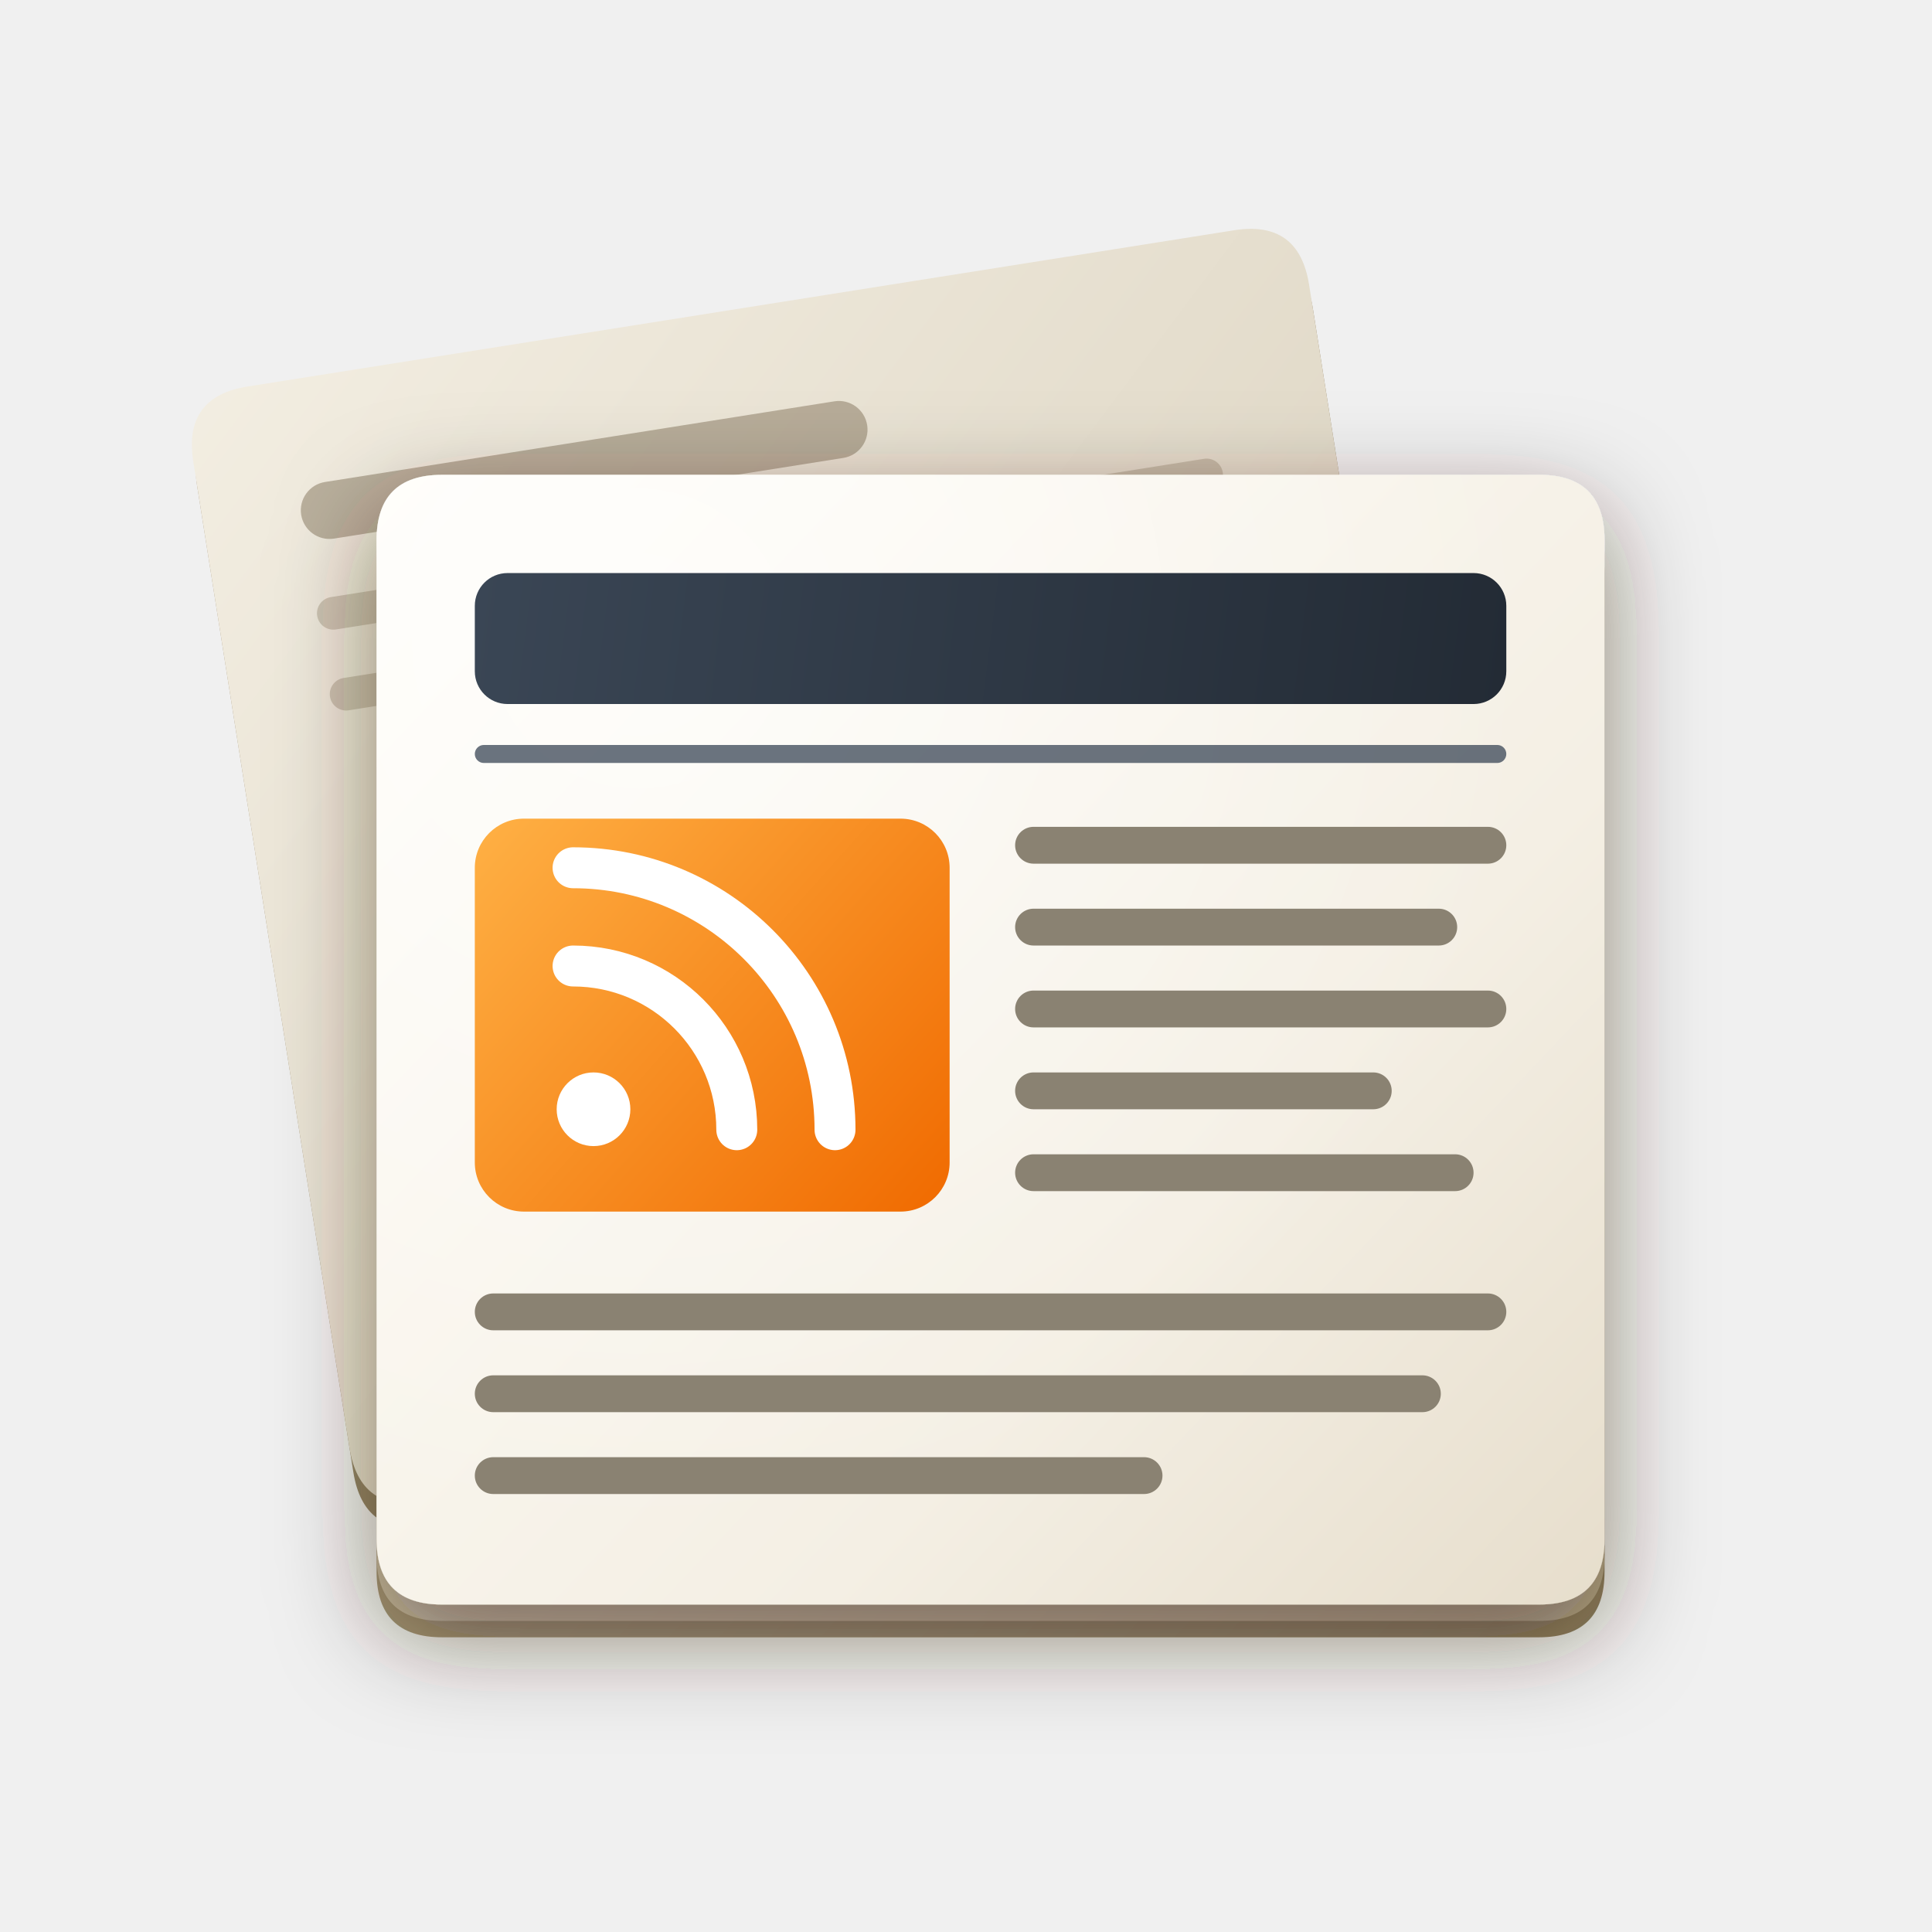
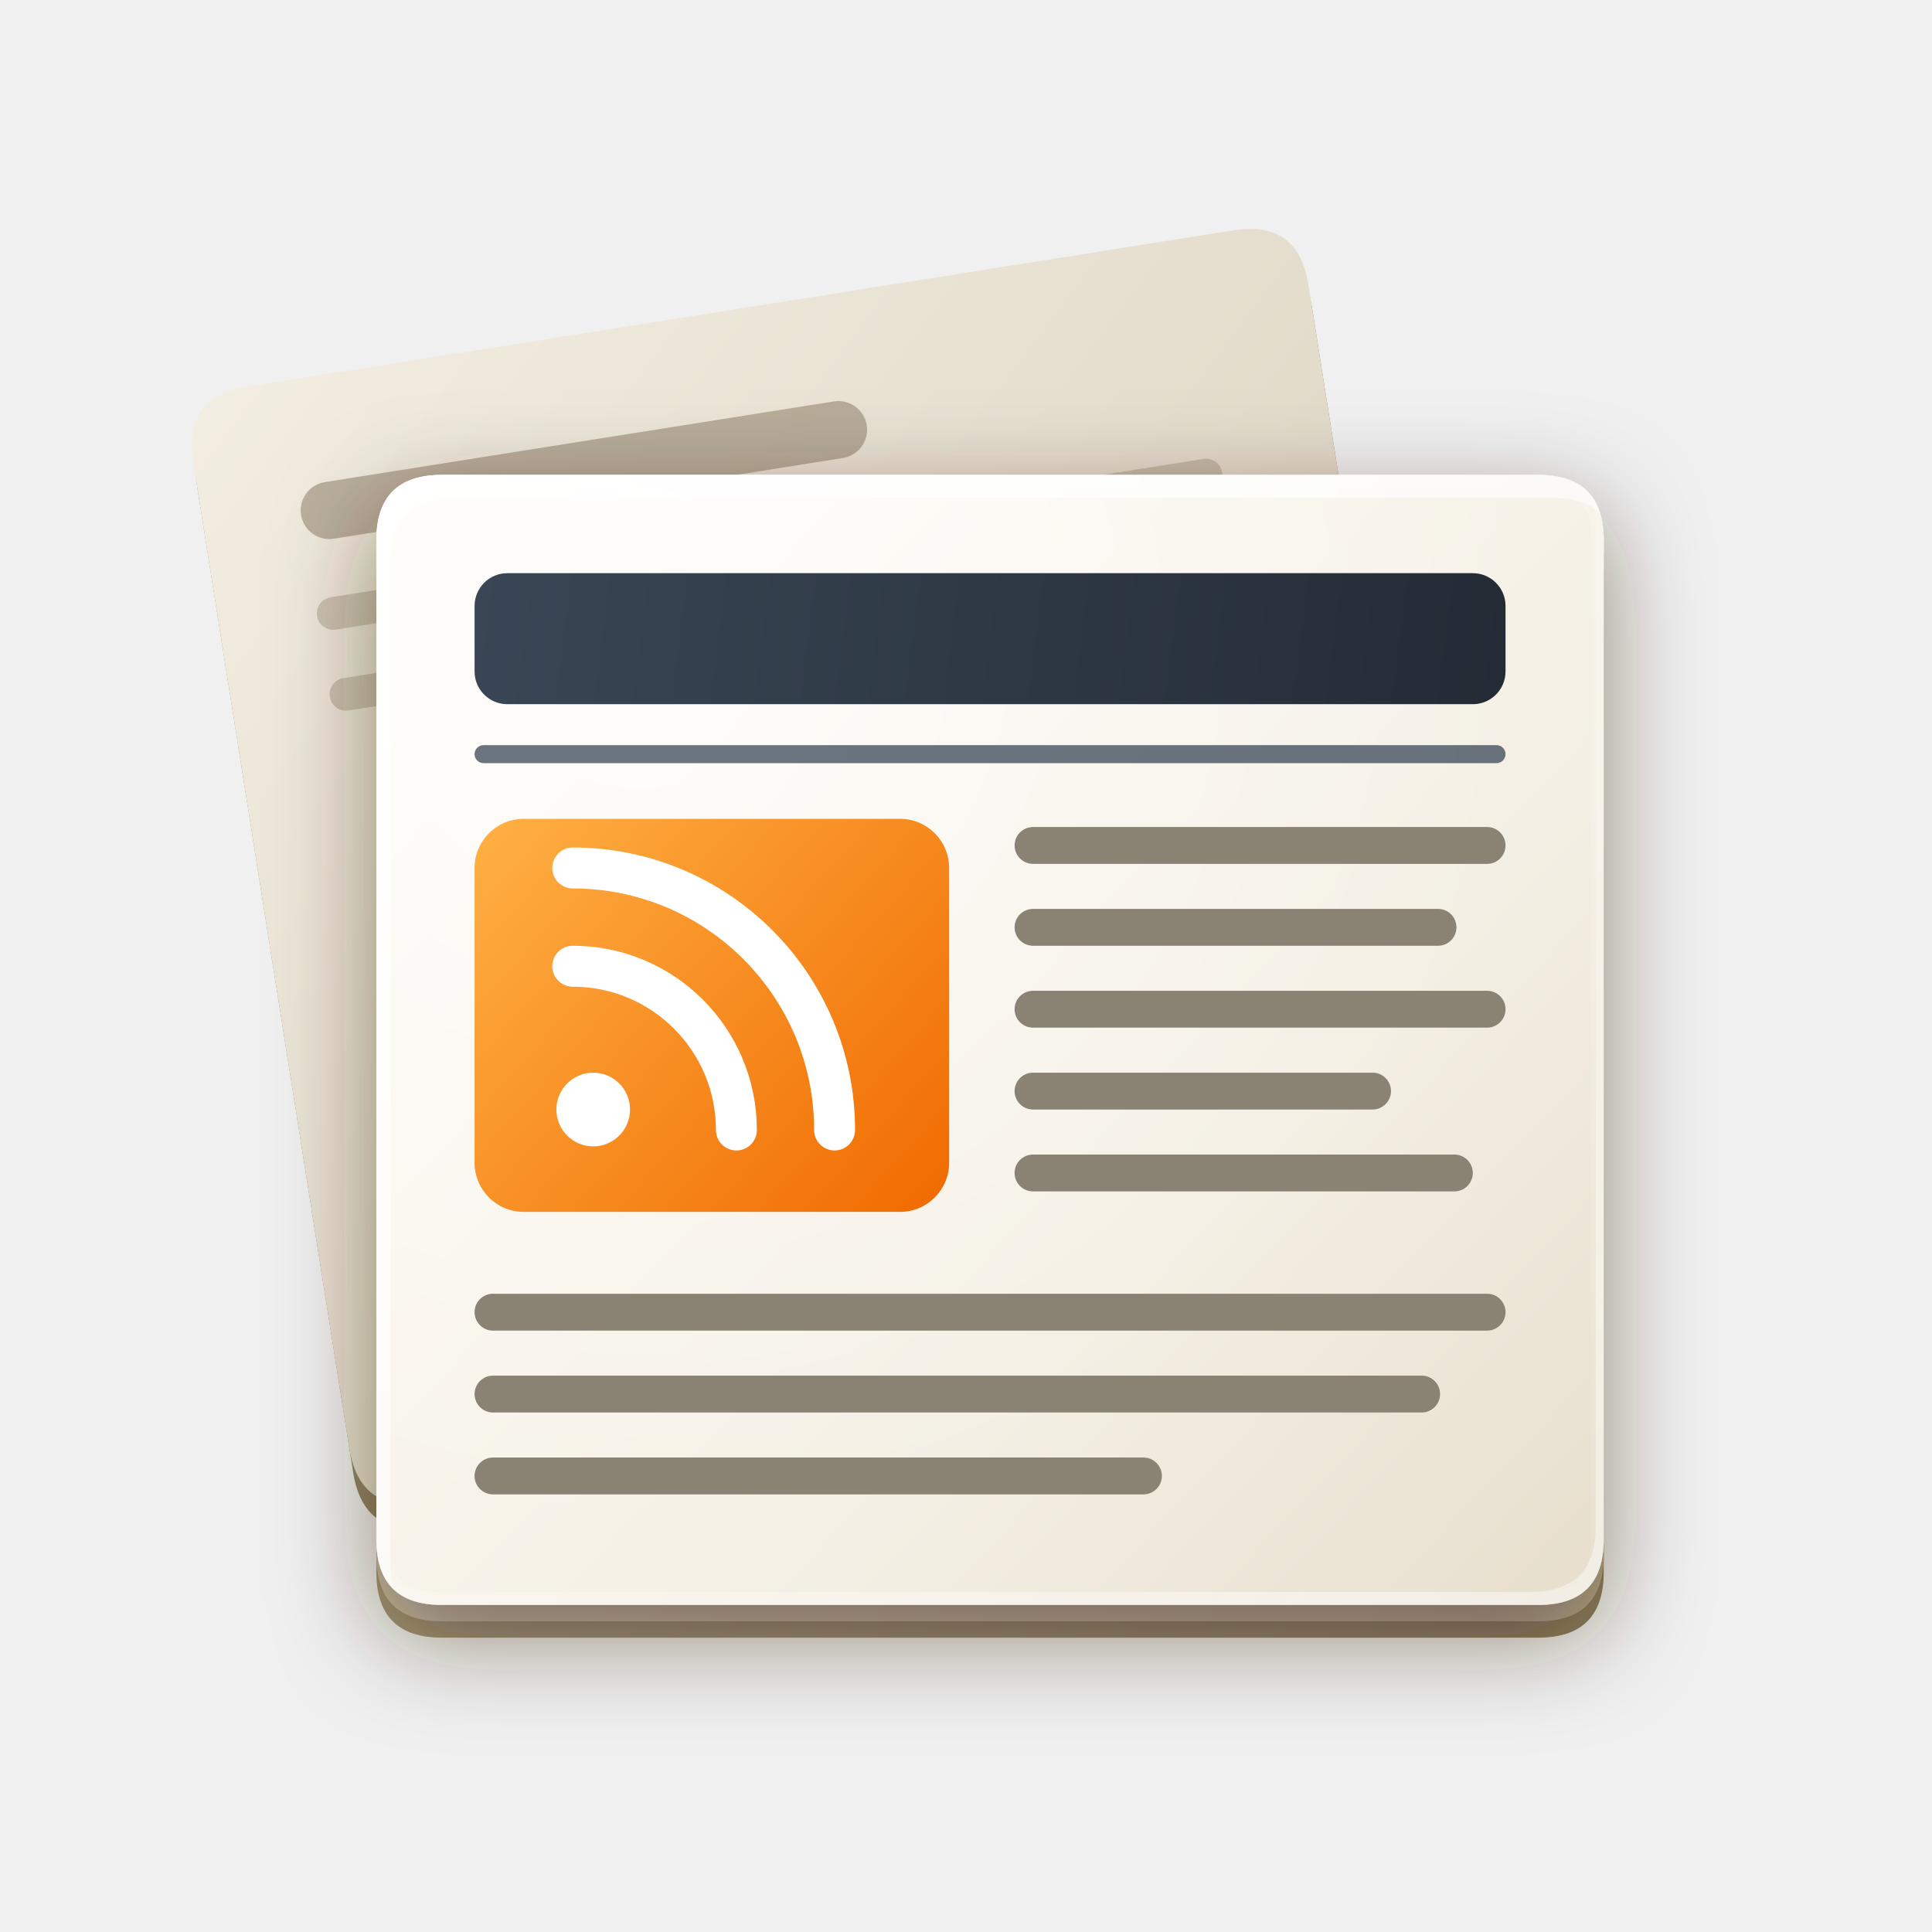
- <svg xmlns="http://www.w3.org/2000/svg" width="236" height="236" viewBox="0 0 236 236" fill="none">
+ <svg xmlns="http://www.w3.org/2000/svg" width="236" height="236" viewBox="0 0 236.122 235.945" preserveAspectRatio="none">
+   <g fill="none">
+     <defs>
+       <linearGradient id="l1-sheet_back" x1="30" y1="36" x2="160" y2="170" gradientUnits="userSpaceOnUse">
+         <stop offset="0%" stop-color="#a8997c" />
+         <stop offset="100%" stop-color="#7f7055" />
+       </linearGradient>
+     </defs>
+     <g transform="rotate(-9 100 104)">
+       <path d="M40 40 H162 Q170 40 170 48 V170 Q170 178 162 178 H40 Q32 178 32 170 V48 Q32 40 40 40 Z" fill="url(#l1-sheet_back)" />
+     </g>
+   </g>
+   <g fill="none">
+     <defs>
+       <linearGradient id="l2-sheet_front" x1="30" y1="36" x2="160" y2="170" gradientUnits="userSpaceOnUse">
+         <stop offset="0%" stop-color="#f3eee2" />
+         <stop offset="100%" stop-color="#d8cfbb" />
+       </linearGradient>
+     </defs>
+     <g transform="rotate(-9 100 104)">
+       <path d="M40 37 H162 Q170 37 170 45 V167 Q170 175 162 175 H40 Q32 175 32 167 V45 Q32 37 40 37 Z" fill="url(#l2-sheet_front)" />
+     </g>
+   </g>
+   <g fill="none">
+     <g transform="rotate(-9 100 104)">
+       <rect x="44" y="50" width="70" height="7" rx="3.5" fill="#8c7e66" fill-opacity="0.55" />
+     </g>
+   </g>
+   <g fill="none">
+     <g transform="rotate(-9 100 104)">
+       <rect x="44" y="64" width="112" height="4" rx="2" fill="#8c7e66" fill-opacity="0.35" />
+     </g>
+   </g>
+   <g fill="none">
+     <g transform="rotate(-9 100 104)">
+       <rect x="44" y="74" width="100" height="4" rx="2" fill="#8c7e66" fill-opacity="0.35" />
+     </g>
+   </g>
+   <g fill="none">
+     <defs>
+       <linearGradient id="l6-paper_back" x1="46" y1="58" x2="196" y2="200" gradientUnits="userSpaceOnUse">
+         <stop offset="0%" stop-color="#b8aa8e" />
+         <stop offset="100%" stop-color="#8c7c60" />
+       </linearGradient>
+     </defs>
+     <path d="M54 62 H188 Q196 62 196 70 V192 Q196 200 188 200 H54 Q46 200 46 192 V70 Q46 62 54 62 Z" fill="url(#l6-paper_back)" />
+   </g>
+   <g fill="none">
+     <defs>
+       <linearGradient id="l7-paper_mid" x1="46" y1="58" x2="196" y2="200" gradientUnits="userSpaceOnUse">
+         <stop offset="0%" stop-color="#d9cfbb" />
+         <stop offset="100%" stop-color="#b3a58a" />
+       </linearGradient>
+     </defs>
+     <path d="M54 60 H188 Q196 60 196 68 V190 Q196 198 188 198 H54 Q46 198 46 190 V68 Q46 60 54 60 Z" fill="url(#l7-paper_mid)" />
+   </g>
+   <g fill="none">
+     <defs>
+       <linearGradient id="l8-paper_front" x1="46" y1="58" x2="196" y2="200" gradientUnits="userSpaceOnUse">
+         <stop offset="0%" stop-color="#fffdf8" />
+         <stop offset="65%" stop-color="#f4efe4" />
+         <stop offset="100%" stop-color="#e6ddcb" />
+       </linearGradient>
+       <filter id="l8-fshadow_n" x="24" y="40" width="190" height="186" filterUnits="userSpaceOnUse" color-interpolation-filters="sRGB">
+         <feDropShadow dx="0" dy="4" stdDeviation="6" flood-color="#2e210d" flood-opacity="0.5" />
+       </filter>
+     </defs>
+     <path d="M54 58 H188 Q196 58 196 66 V188 Q196 196 188 196 H54 Q46 196 46 188 V66 Q46 58 54 58 Z" fill="url(#l8-paper_front)" filter="url(#l8-fshadow_n)" />
+   </g>
  <defs>
-     <linearGradient id="paper_front" x1="46" y1="58" x2="196" y2="200" gradientUnits="userSpaceOnUse">
-       <stop offset="0%" stop-color="#fffdf8" />
-       <stop offset="65%" stop-color="#f4efe4" />
-       <stop offset="100%" stop-color="#e6ddcb" />
+     <clipPath id="rim9">
+       <path d="M54 58 H188 Q196 58 196 66 V188 Q196 196 188 196 H54 Q46 196 46 188 V66 Q46 58 54 58 Z" clip-rule="nonzero" />
+     </clipPath>
+     <linearGradient id="rim9g0" x1="46" y1="58" x2="158.5" y2="196" gradientUnits="userSpaceOnUse">
+       <stop offset="0" stop-color="#ffffff" stop-opacity="0.200" />
+       <stop offset="1" stop-color="#ffffff" stop-opacity="0.100" />
    </linearGradient>
-     <linearGradient id="paper_mid" x1="46" y1="58" x2="196" y2="200" gradientUnits="userSpaceOnUse">
-       <stop offset="0%" stop-color="#d9cfbb" />
-       <stop offset="100%" stop-color="#b3a58a" />
+     <linearGradient id="rim9g1" x1="46" y1="58" x2="158.5" y2="196" gradientUnits="userSpaceOnUse">
+       <stop offset="0" stop-color="#ffffff" stop-opacity="0.950" />
+       <stop offset="0.45" stop-color="#ffffff" stop-opacity="0.600" />
+       <stop offset="1" stop-color="#ffffff" stop-opacity="0.250" />
    </linearGradient>
-     <linearGradient id="paper_back" x1="46" y1="58" x2="196" y2="200" gradientUnits="userSpaceOnUse">
-       <stop offset="0%" stop-color="#b8aa8e" />
-       <stop offset="100%" stop-color="#8c7c60" />
+     <linearGradient id="rim9g2" x1="46" y1="58" x2="158.5" y2="196" gradientUnits="userSpaceOnUse">
+       <stop offset="0" stop-color="#ffffff" stop-opacity="0.050" />
+       <stop offset="0.7" stop-color="#ffffff" stop-opacity="0.150" />
+       <stop offset="1" stop-color="#ffffff" stop-opacity="0.420" />
    </linearGradient>
-     <linearGradient id="sheet_front" x1="30" y1="36" x2="160" y2="170" gradientUnits="userSpaceOnUse">
-       <stop offset="0%" stop-color="#f3eee2" />
-       <stop offset="100%" stop-color="#d8cfbb" />
-     </linearGradient>
-     <linearGradient id="sheet_back" x1="30" y1="36" x2="160" y2="170" gradientUnits="userSpaceOnUse">
-       <stop offset="0%" stop-color="#a8997c" />
-       <stop offset="100%" stop-color="#7f7055" />
-     </linearGradient>
-     <linearGradient id="photo" x1="58" y1="96" x2="116" y2="148" gradientUnits="userSpaceOnUse">
-       <stop offset="0%" stop-color="#ffb347" />
-       <stop offset="100%" stop-color="#f06a00" />
-     </linearGradient>
-     <linearGradient id="mast" x1="58" y1="70" x2="184" y2="86" gradientUnits="userSpaceOnUse">
-       <stop offset="0%" stop-color="#3a4655" />
-       <stop offset="100%" stop-color="#232b35" />
-     </linearGradient>
-     <radialGradient id="bloom_n" cx="78" cy="78" r="110" gradientUnits="userSpaceOnUse">
-       <stop offset="0%" stop-color="white" stop-opacity="0.6" />
-       <stop offset="100%" stop-color="white" stop-opacity="0" />
-     </radialGradient>
-     <filter id="fshadow_n" x="24" y="40" width="190" height="186" filterUnits="userSpaceOnUse" color-interpolation-filters="sRGB">
-       <feDropShadow dx="0" dy="4" stdDeviation="6" flood-color="#2e210d" flood-opacity="0.5" />
-     </filter>
-     <clipPath id="front_clip">
-       <path d="M54 58 H188 Q196 58 196 66 V188 Q196 196 188 196 H54 Q46 196 46 188 V66 Q46 58 54 58 Z" />
+   </defs>
+   <g clip-path="url(#rim9)">
+     <path d="M54 58 H188 Q196 58 196 66 V188 Q196 196 188 196 H54 Q46 196 46 188 V66 Q46 58 54 58 Z" fill="none" stroke="url(#rim9g0)" stroke-width="3" />
+     <path d="M54 58 H188 Q196 58 196 66 V188 Q196 196 188 196 H54 Q46 196 46 188 V66 Q46 58 54 58 ZM55.68 60.8 H189.68 Q197.68 60.8 197.68 68.8 V190.8 Q197.68 198.8 189.68 198.8 H55.68 Q47.68 198.8 47.68 190.8 V68.8 Q47.68 60.8 55.68 60.8 Z" fill="url(#rim9g1)" fill-rule="evenodd" />
+     <path d="M54 58 H188 Q196 58 196 66 V188 Q196 196 188 196 H54 Q46 196 46 188 V66 Q46 58 54 58 ZM53.04 56.4 H187.04 Q195.04 56.4 195.04 64.4 V186.4 Q195.04 194.4 187.04 194.4 H53.04 Q45.04 194.4 45.04 186.4 V64.4 Q45.04 56.4 53.04 56.4 Z" fill="url(#rim9g2)" fill-rule="evenodd" />
+   </g>
+   <defs>
+     <clipPath id="clip10">
+       <path d="M54 58 H188 Q196 58 196 66 V188 Q196 196 188 196 H54 Q46 196 46 188 V66 Q46 58 54 58 Z" clip-rule="nonzero" />
    </clipPath>
  </defs>
-   <g transform="rotate(-9 100 104)">
-     <path d="M40 40 H162 Q170 40 170 48 V170 Q170 178 162 178 H40 Q32 178 32 170 V48 Q32 40 40 40 Z" fill="url(#sheet_back)" />
-     <path d="M40 37 H162 Q170 37 170 45 V167 Q170 175 162 175 H40 Q32 175 32 167 V45 Q32 37 40 37 Z" fill="url(#sheet_front)" />
-     <rect x="44" y="50" width="70" height="7" rx="3.5" fill="#8c7e66" fill-opacity="0.55" />
-     <rect x="44" y="64" width="112" height="4" rx="2" fill="#8c7e66" fill-opacity="0.35" />
-     <rect x="44" y="74" width="100" height="4" rx="2" fill="#8c7e66" fill-opacity="0.35" />
+   <g clip-path="url(#clip10)">
+     <g fill="none">
+       <defs>
+         <radialGradient id="l11-bloom_n" cx="78" cy="78" r="110" gradientUnits="userSpaceOnUse">
+           <stop offset="0%" stop-color="white" stop-opacity="0.6" />
+           <stop offset="100%" stop-color="white" stop-opacity="0" />
+         </radialGradient>
+       </defs>
+       <circle cx="78" cy="78" r="110" fill="url(#l11-bloom_n)" />
+     </g>
  </g>
-   <path d="M54 62 H188 Q196 62 196 70 V192 Q196 200 188 200 H54 Q46 200 46 192 V70 Q46 62 54 62 Z" fill="url(#paper_back)" />
-   <path d="M54 60 H188 Q196 60 196 68 V190 Q196 198 188 198 H54 Q46 198 46 190 V68 Q46 60 54 60 Z" fill="url(#paper_mid)" />
-   <path d="M54 58 H188 Q196 58 196 66 V188 Q196 196 188 196 H54 Q46 196 46 188 V66 Q46 58 54 58 Z" fill="url(#paper_front)" filter="url(#fshadow_n)" />
-   <g clip-path="url(#front_clip)">
-     <circle cx="78" cy="78" r="110" fill="url(#bloom_n)" />
+   <g fill="none">
+     <defs>
+       <linearGradient id="l12-mast" x1="58" y1="70" x2="184" y2="86" gradientUnits="userSpaceOnUse">
+         <stop offset="0%" stop-color="#3a4655" />
+         <stop offset="100%" stop-color="#232b35" />
+       </linearGradient>
+     </defs>
+     <rect x="58" y="70" width="126" height="16" rx="4" fill="url(#l12-mast)" />
  </g>
-   <rect x="58" y="70" width="126" height="16" rx="4" fill="url(#mast)" />
-   <rect x="58" y="91" width="126" height="2.2" rx="1.1" fill="#3a4655" fill-opacity="0.75" />
-   <rect x="58" y="100" width="58" height="48" rx="6" fill="url(#photo)" />
-   <g fill="none" stroke="white" stroke-linecap="round" stroke-width="5">
-     <path d="M70 118 A20 20 0 0 1 90 138" />
-     <path d="M70 106 A32 32 0 0 1 102 138" />
+   <g fill="none">
+     <rect x="58" y="91" width="126" height="2.2" rx="1.1" fill="#3a4655" fill-opacity="0.75" />
  </g>
-   <circle cx="72.5" cy="135.5" r="4.5" fill="white" />
-   <g fill="#8a8272">
-     <rect x="124" y="101" width="60" height="4.5" rx="2.25" />
-     <rect x="124" y="111" width="54" height="4.5" rx="2.25" />
-     <rect x="124" y="121" width="60" height="4.5" rx="2.25" />
-     <rect x="124" y="131" width="46" height="4.5" rx="2.25" />
-     <rect x="124" y="141" width="56" height="4.5" rx="2.25" />
-     <rect x="58" y="158" width="126" height="4.5" rx="2.25" />
-     <rect x="58" y="168" width="118" height="4.5" rx="2.25" />
-     <rect x="58" y="178" width="84" height="4.5" rx="2.25" />
+   <g fill="none">
+     <defs>
+       <linearGradient id="l14-photo" x1="58" y1="96" x2="116" y2="148" gradientUnits="userSpaceOnUse">
+         <stop offset="0%" stop-color="#ffb347" />
+         <stop offset="100%" stop-color="#f06a00" />
+       </linearGradient>
+     </defs>
+     <rect x="58" y="100" width="58" height="48" rx="6" fill="url(#l14-photo)" />
+   </g>
+   <g fill="none">
+     <g fill="none" stroke="white" stroke-linecap="round" stroke-width="5">
+       <path d="M70 118 A20 20 0 0 1 90 138" />
+     </g>
+   </g>
+   <g fill="none">
+     <g fill="none" stroke="white" stroke-linecap="round" stroke-width="5">
+       <path d="M70 106 A32 32 0 0 1 102 138" />
+     </g>
+   </g>
+   <g fill="none">
+     <circle cx="72.5" cy="135.5" r="4.5" fill="white" />
+   </g>
+   <g fill="none">
+     <g fill="#8a8272">
+       <rect x="124" y="101" width="60" height="4.5" rx="2.25" />
+     </g>
+   </g>
+   <g fill="none">
+     <g fill="#8a8272">
+       <rect x="124" y="111" width="54" height="4.5" rx="2.25" />
+     </g>
+   </g>
+   <g fill="none">
+     <g fill="#8a8272">
+       <rect x="124" y="121" width="60" height="4.5" rx="2.25" />
+     </g>
+   </g>
+   <g fill="none">
+     <g fill="#8a8272">
+       <rect x="124" y="131" width="46" height="4.5" rx="2.25" />
+     </g>
+   </g>
+   <g fill="none">
+     <g fill="#8a8272">
+       <rect x="124" y="141" width="56" height="4.5" rx="2.25" />
+     </g>
+   </g>
+   <g fill="none">
+     <g fill="#8a8272">
+       <rect x="58" y="158" width="126" height="4.5" rx="2.25" />
+     </g>
+   </g>
+   <g fill="none">
+     <g fill="#8a8272">
+       <rect x="58" y="168" width="118" height="4.5" rx="2.25" />
+     </g>
+   </g>
+   <g fill="none">
+     <g fill="#8a8272">
+       <rect x="58" y="178" width="84" height="4.5" rx="2.25" />
+     </g>
  </g>
</svg>
